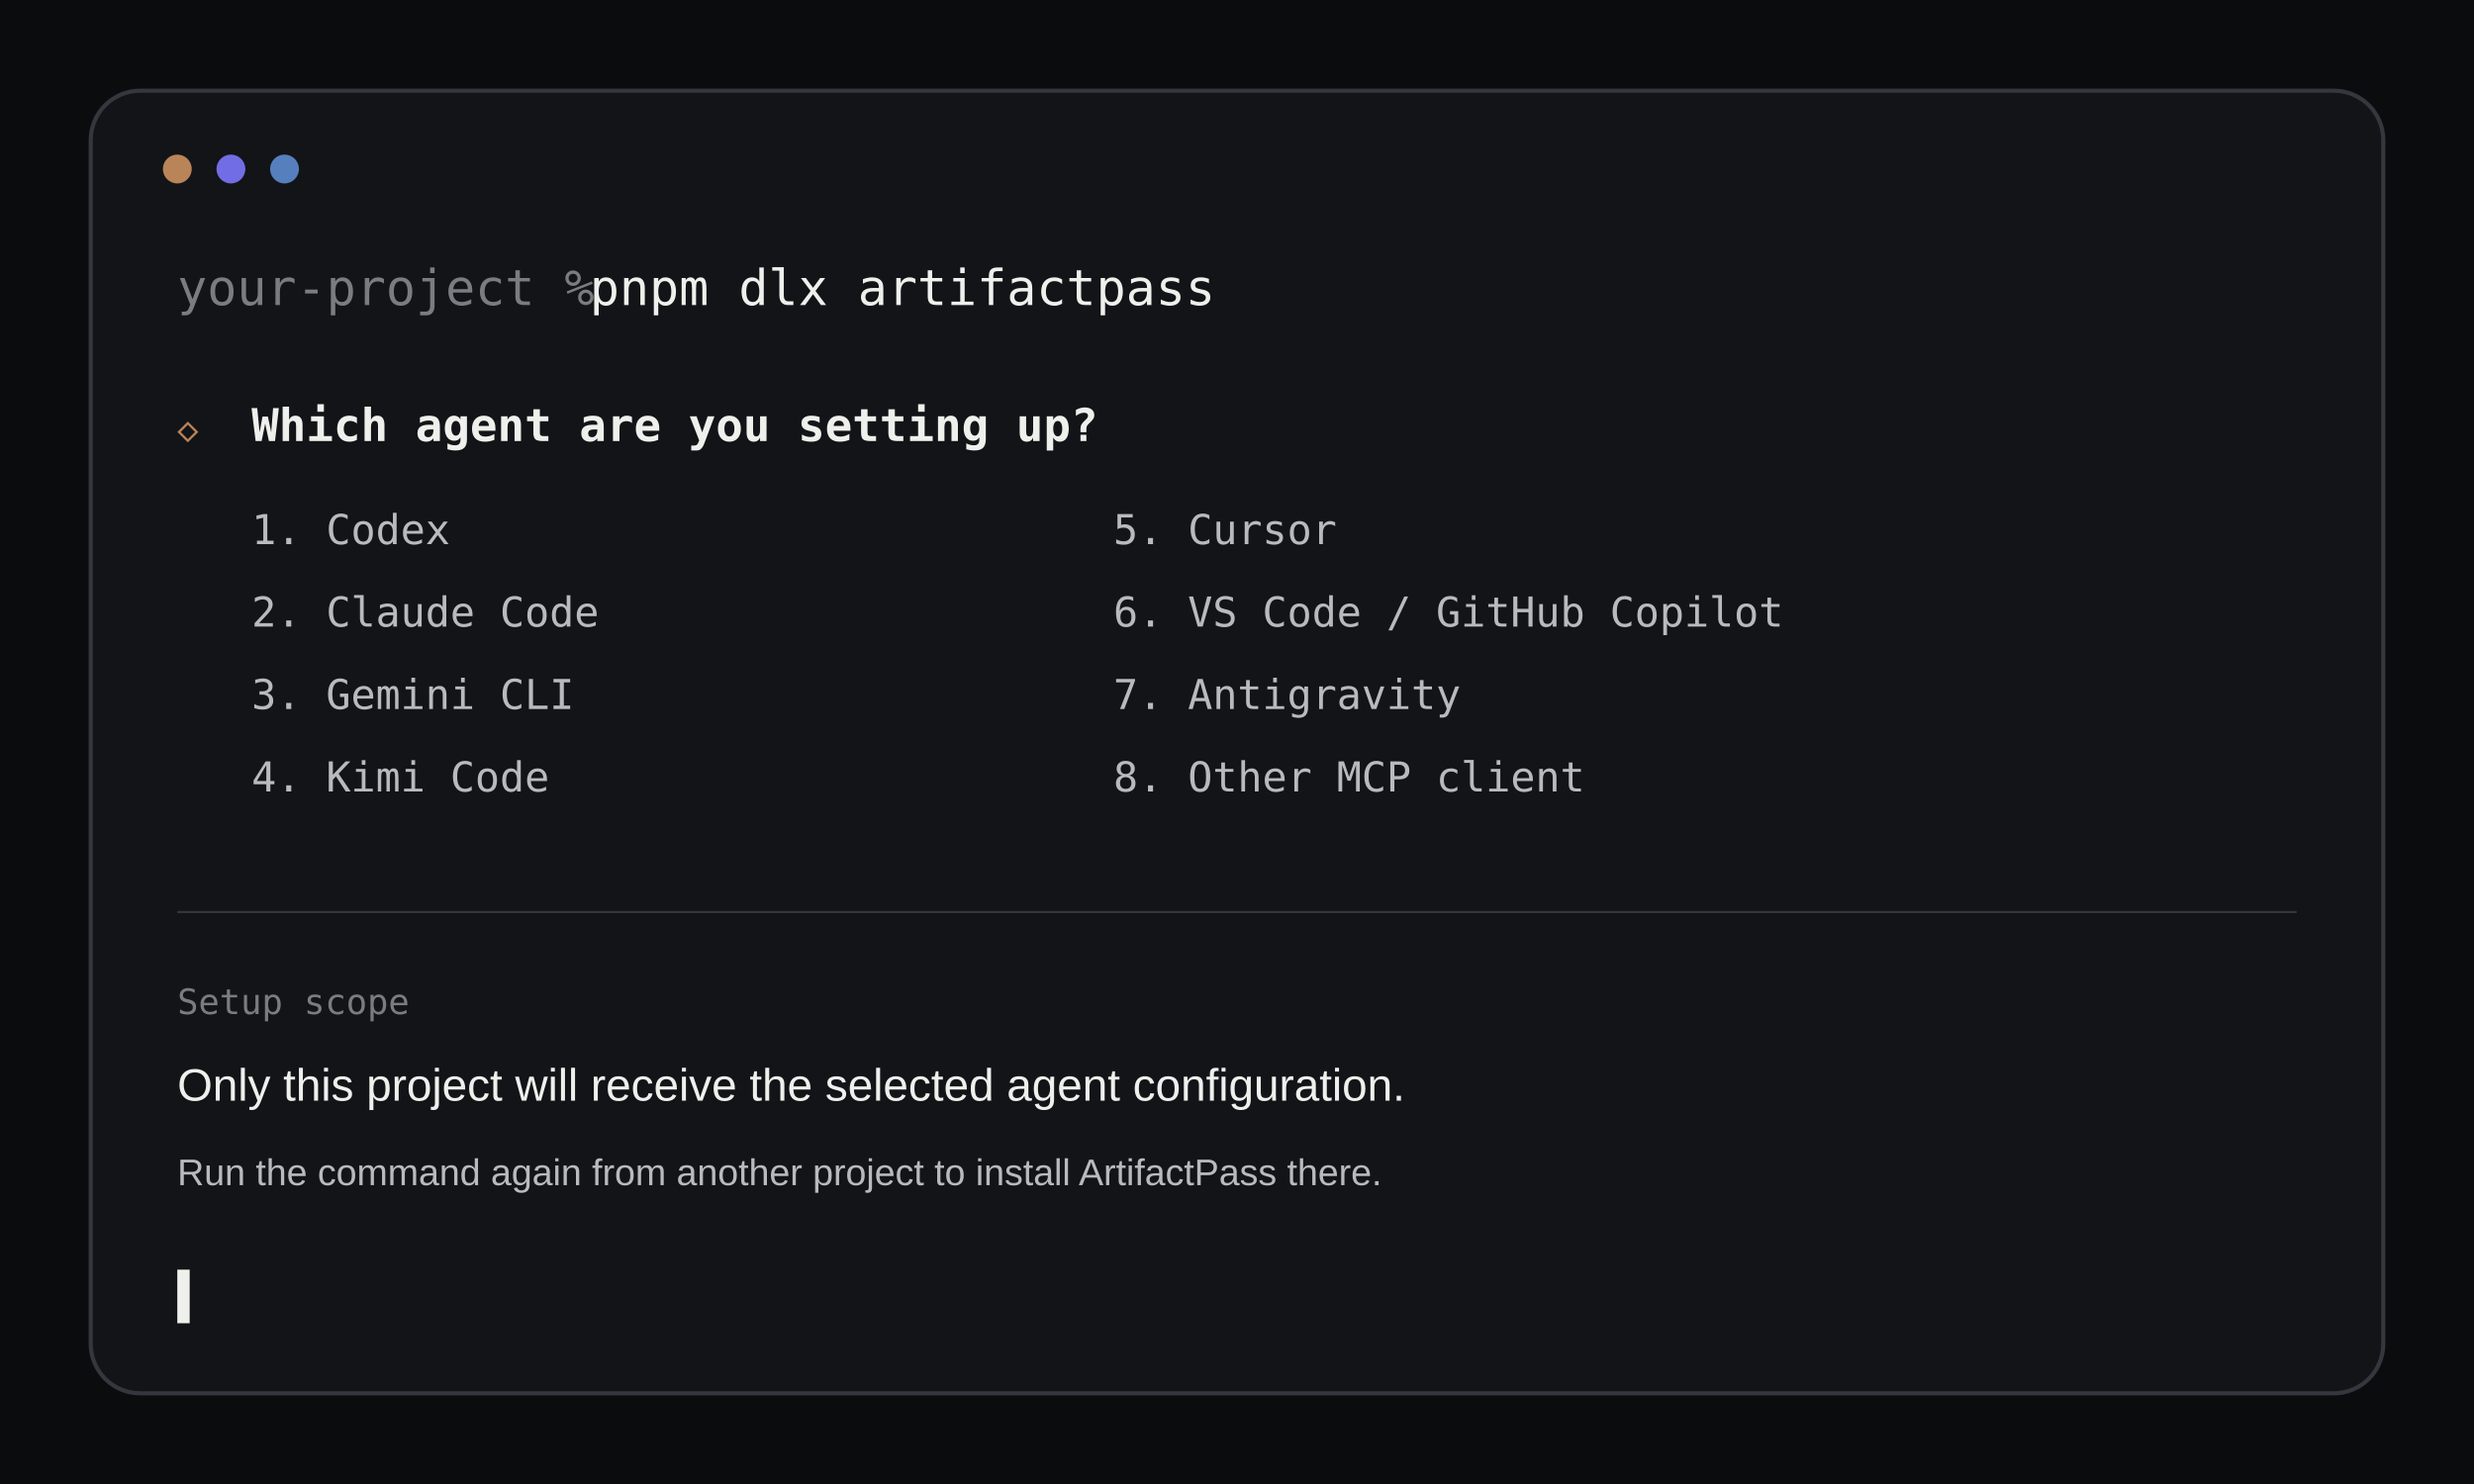
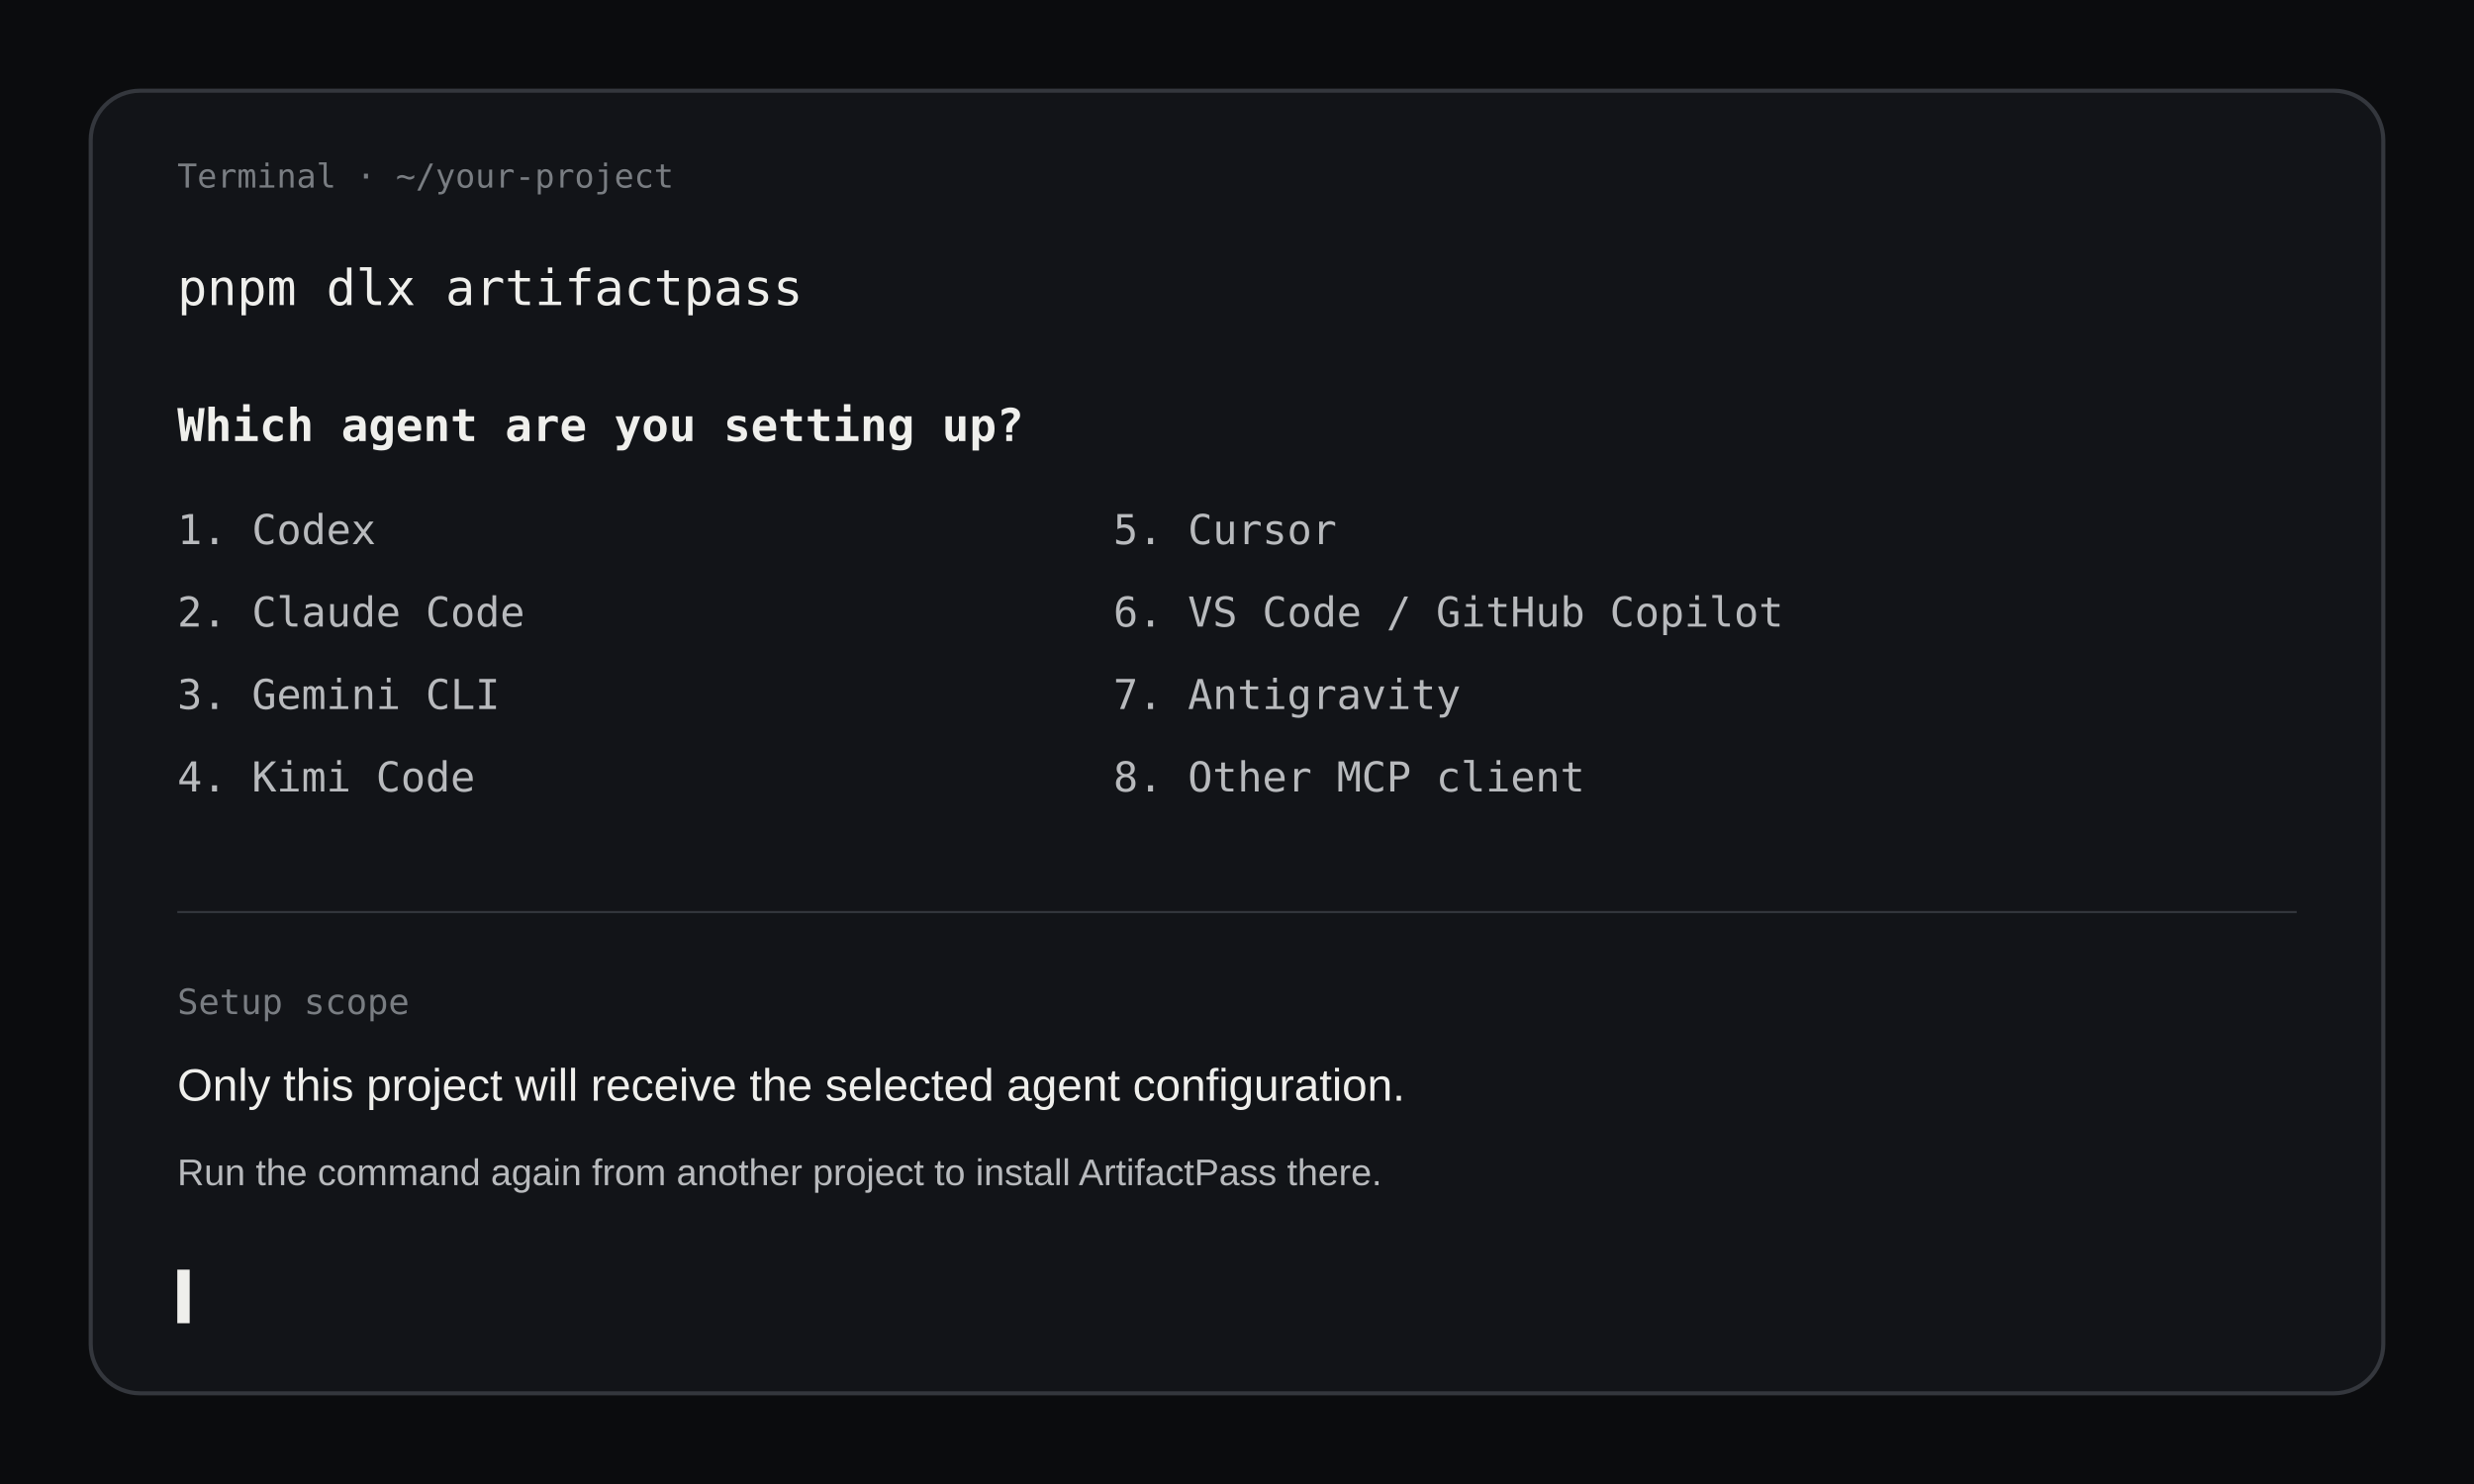
<svg xmlns="http://www.w3.org/2000/svg" width="1200" height="720" viewBox="0 0 1200 720" role="img" aria-labelledby="title description">
  <rect width="1200" height="720" fill="#0b0c0e" />
  <rect x="44" y="44" width="1112" height="632" rx="24" fill="#121418" stroke="#34373d" stroke-width="2" />
-   <circle cx="86" cy="82" r="7" fill="#b98458" />
-   <circle cx="112" cy="82" r="7" fill="#716de4" />
-   <circle cx="138" cy="82" r="7" fill="#557fbd" />
-   <text x="86" y="148" font-family="ui-monospace, SFMono-Regular, Menlo, monospace" font-size="24" fill="#797d82">your-project %</text>
-   <text x="286" y="148" font-family="ui-monospace, SFMono-Regular, Menlo, monospace" font-size="24" fill="#efefec">pnpm dlx artifactpass</text>
-   <text x="86" y="214" font-family="ui-monospace, SFMono-Regular, Menlo, monospace" font-size="17" fill="#b98458">◇</text>
-   <text x="122" y="214" font-family="ui-monospace, SFMono-Regular, Menlo, monospace" font-size="22" font-weight="700" fill="#efefec">Which agent are you setting up?</text>
+   <text x="86" y="91" font-family="ui-monospace, SFMono-Regular, Menlo, monospace" font-size="16" fill="#797d82">Terminal · ~/your-project</text>
+   <text x="86" y="148" font-family="ui-monospace, SFMono-Regular, Menlo, monospace" font-size="24" fill="#efefec">pnpm dlx artifactpass</text>
+   <text x="86" y="214" font-family="ui-monospace, SFMono-Regular, Menlo, monospace" font-size="22" font-weight="700" fill="#efefec">Which agent are you setting up?</text>
  <g font-family="ui-monospace, SFMono-Regular, Menlo, monospace" font-size="20" fill="#b8babd">
-     <text x="122" y="264">1. Codex</text>
-     <text x="122" y="304">2. Claude Code</text>
-     <text x="122" y="344">3. Gemini CLI</text>
-     <text x="122" y="384">4. Kimi Code</text>
+     <text x="86" y="264">1. Codex</text>
+     <text x="86" y="304">2. Claude Code</text>
+     <text x="86" y="344">3. Gemini CLI</text>
+     <text x="86" y="384">4. Kimi Code</text>
    <text x="540" y="264">5. Cursor</text>
    <text x="540" y="304">6. VS Code / GitHub Copilot</text>
    <text x="540" y="344">7. Antigravity</text>
    <text x="540" y="384">8. Other MCP client</text>
  </g>
  <rect x="86" y="442" width="1028" height="1" fill="#34373d" />
  <text x="86" y="492" font-family="ui-monospace, SFMono-Regular, Menlo, monospace" font-size="17" fill="#797d82">Setup scope</text>
  <text x="86" y="534" font-family="Arial, sans-serif" font-size="22" fill="#efefec">Only this project will receive the selected agent configuration.</text>
  <text x="86" y="575" font-family="Arial, sans-serif" font-size="18" fill="#b8babd">Run the command again from another project to install ArtifactPass there.</text>
  <rect x="86" y="616" width="6" height="26" fill="#efefec" />
</svg>
